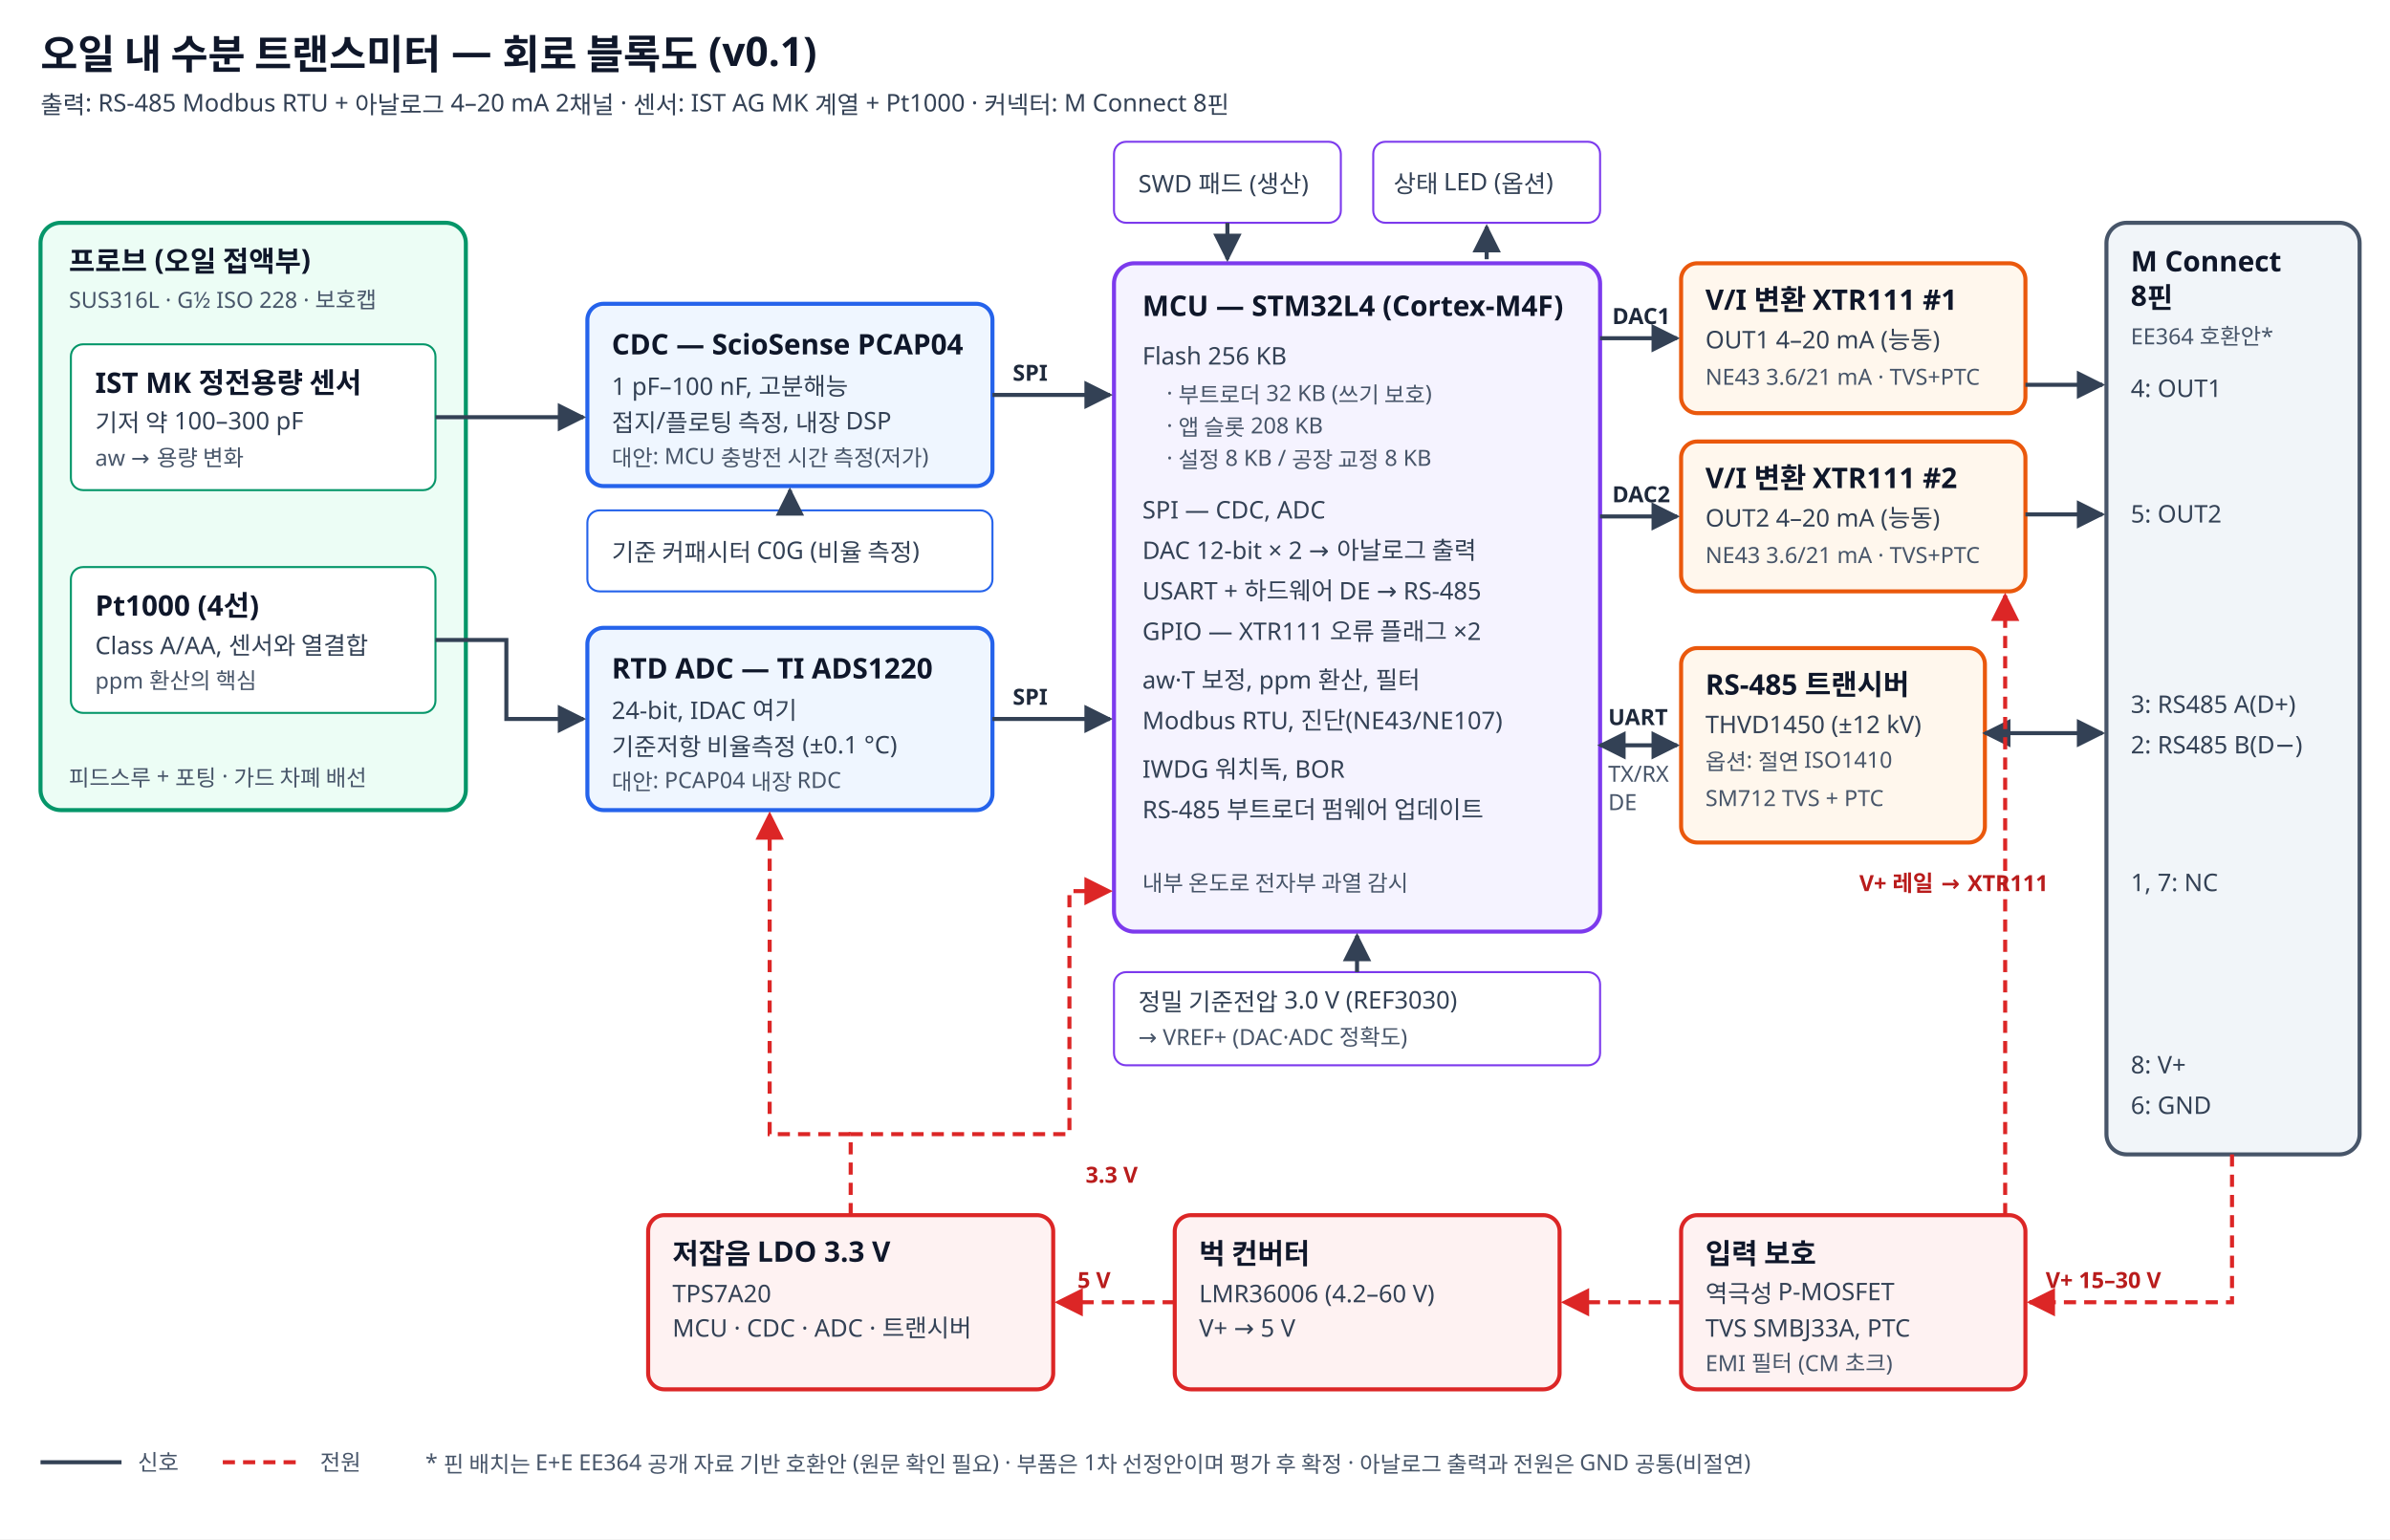
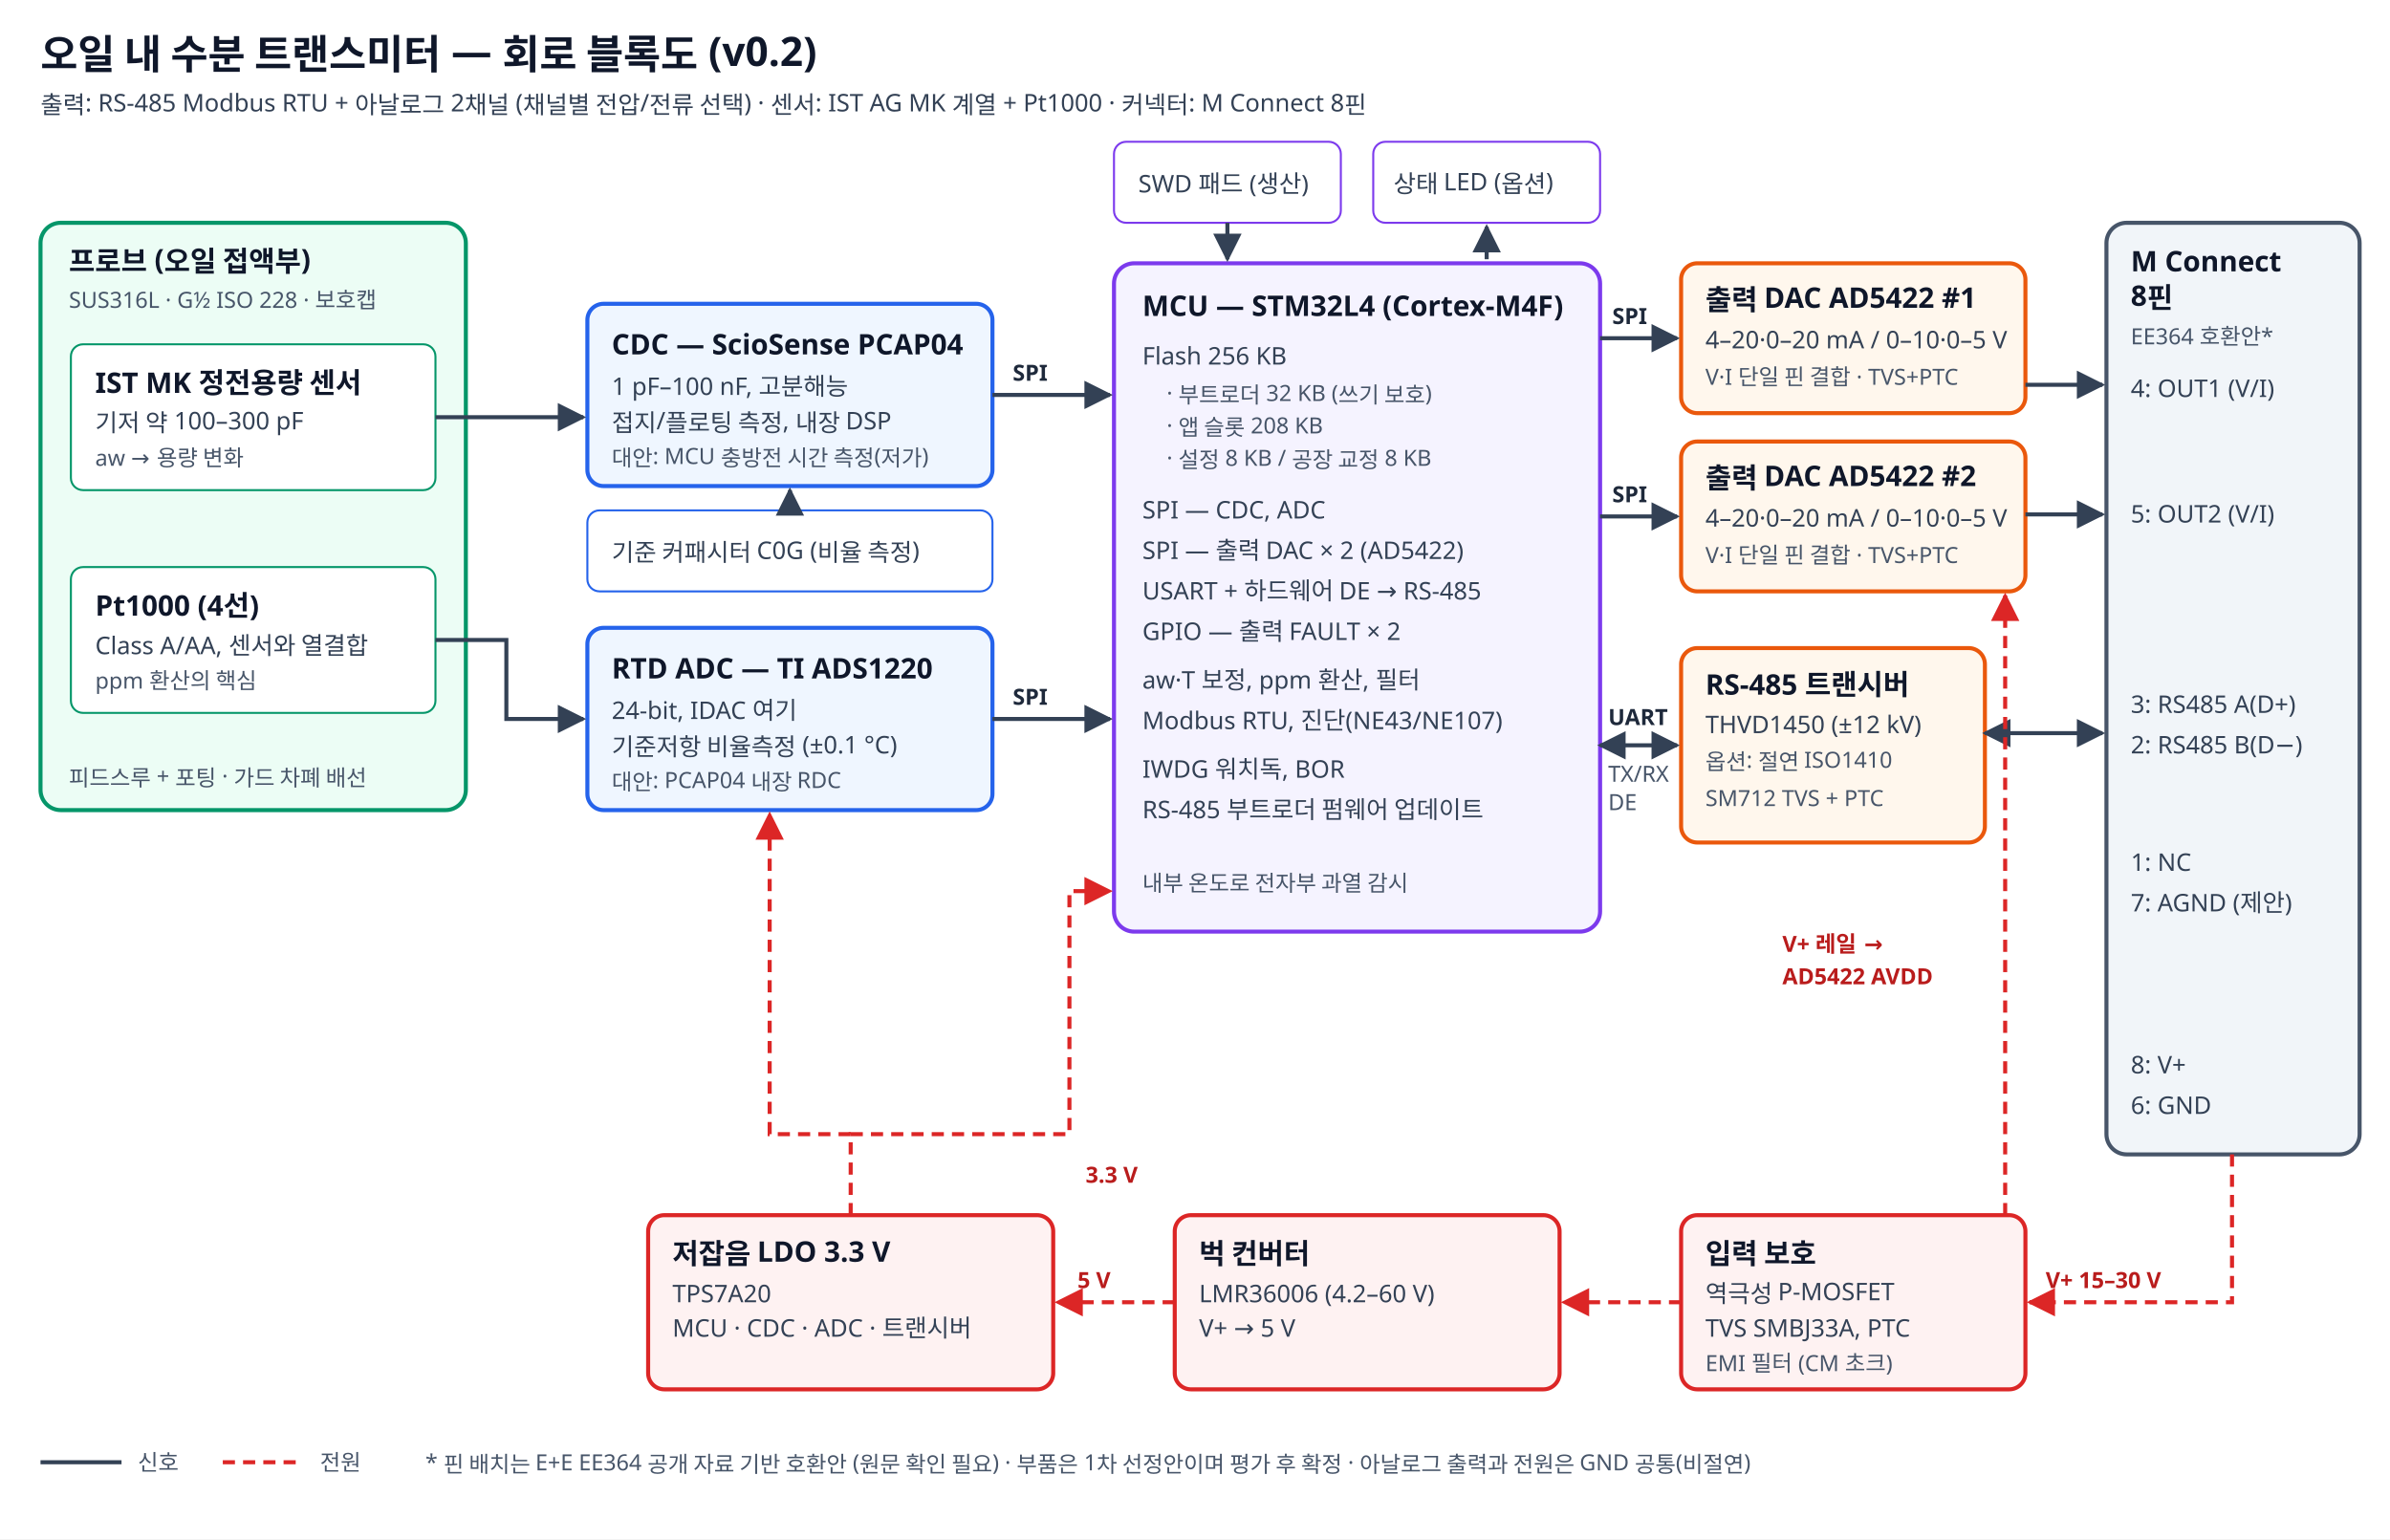
<svg xmlns="http://www.w3.org/2000/svg" viewBox="0 0 1180 760" width="1180" height="760" font-family="'Noto Sans KR','Malgun Gothic','Apple SD Gothic Neo','NanumGothic',sans-serif">
  <defs>
    <marker id="a" viewBox="0 0 10 10" refX="9" refY="5" markerWidth="7" markerHeight="7" orient="auto-start-reverse">
      <path d="M0,0 L10,5 L0,10 z" fill="#334155" />
    </marker>
    <marker id="p" viewBox="0 0 10 10" refX="9" refY="5" markerWidth="7" markerHeight="7" orient="auto-start-reverse">
      <path d="M0,0 L10,5 L0,10 z" fill="#dc2626" />
    </marker>
    <style>
      .t  { font-size: 14px; font-weight: 700; fill: #0f172a; }
      .s  { font-size: 12px; fill: #334155; }
      .xs { font-size: 11px; fill: #475569; }
      .sig { stroke: #334155; stroke-width: 2; fill: none; }
      .pwr { stroke: #dc2626; stroke-width: 2; fill: none; stroke-dasharray: 6 4; }
      .lbl { font-size: 11px; fill: #1e293b; font-weight: 600; }
      .plbl { font-size: 11px; fill: #b91c1c; font-weight: 600; }
    </style>
  </defs>
  <rect width="1180" height="760" fill="#ffffff" />
-   <text x="20" y="34" font-size="20" font-weight="700" fill="#0f172a">오일 내 수분 트랜스미터 — 회로 블록도 (v0.1)</text>
-   <text x="20" y="56" class="s">출력: RS-485 Modbus RTU + 아날로그 4–20 mA 2채널 · 센서: IST AG MK 계열 + Pt1000 · 커넥터: M Connect 8핀</text>
+   <text x="20" y="34" font-size="20" font-weight="700" fill="#0f172a">오일 내 수분 트랜스미터 — 회로 블록도 (v0.2)</text>
+   <text x="20" y="56" class="s">출력: RS-485 Modbus RTU + 아날로그 2채널 (채널별 전압/전류 선택) · 센서: IST AG MK 계열 + Pt1000 · 커넥터: M Connect 8핀</text>
  <rect x="20" y="110" width="210" height="290" rx="10" fill="#ecfdf5" stroke="#059669" stroke-width="2" />
  <text x="34" y="134" class="t">프로브 (오일 접액부)</text>
  <text x="34" y="152" class="xs">SUS316L · G½ ISO 228 · 보호캡</text>
  <rect x="35" y="170" width="180" height="72" rx="6" fill="#fff" stroke="#059669" />
  <text x="47" y="194" class="t">IST MK 정전용량 센서</text>
  <text x="47" y="213" class="s">기저 약 100–300 pF</text>
  <text x="47" y="230" class="xs">aw → 용량 변화</text>
  <rect x="35" y="280" width="180" height="72" rx="6" fill="#fff" stroke="#059669" />
  <text x="47" y="304" class="t">Pt1000 (4선)</text>
  <text x="47" y="323" class="s">Class A/AA, 센서와 열결합</text>
  <text x="47" y="340" class="xs">ppm 환산의 핵심</text>
  <text x="34" y="388" class="xs">피드스루 + 포팅 · 가드 차폐 배선</text>
  <rect x="290" y="150" width="200" height="90" rx="8" fill="#eff6ff" stroke="#2563eb" stroke-width="2" />
  <text x="302" y="175" class="t">CDC — ScioSense PCAP04</text>
  <text x="302" y="195" class="s">1 pF–100 nF, 고분해능</text>
  <text x="302" y="213" class="s">접지/플로팅 측정, 내장 DSP</text>
  <text x="302" y="230" class="xs">대안: MCU 충방전 시간 측정(저가)</text>
  <rect x="290" y="252" width="200" height="40" rx="6" fill="#fff" stroke="#2563eb" />
  <text x="302" y="277" class="s">기준 커패시터 C0G (비율 측정)</text>
  <rect x="290" y="310" width="200" height="90" rx="8" fill="#eff6ff" stroke="#2563eb" stroke-width="2" />
  <text x="302" y="335" class="t">RTD ADC — TI ADS1220</text>
  <text x="302" y="355" class="s">24-bit, IDAC 여기</text>
  <text x="302" y="373" class="s">기준저항 비율측정 (±0.1 °C)</text>
  <text x="302" y="390" class="xs">대안: PCAP04 내장 RDC</text>
  <path class="sig" d="M215,206 H288" marker-end="url(#a)" />
  <path class="sig" d="M215,316 H250 V355 H288" marker-end="url(#a)" />
  <path class="sig" d="M390,252 V242" marker-end="url(#a)" />
  <rect x="550" y="130" width="240" height="330" rx="10" fill="#f5f3ff" stroke="#7c3aed" stroke-width="2" />
  <text x="564" y="156" class="t">MCU — STM32L4 (Cortex-M4F)</text>
  <text x="564" y="180" class="s">Flash 256 KB</text>
  <text x="576" y="198" class="xs">· 부트로더 32 KB (쓰기 보호)</text>
  <text x="576" y="214" class="xs">· 앱 슬롯 208 KB</text>
  <text x="576" y="230" class="xs">· 설정 8 KB / 공장 교정 8 KB</text>
  <text x="564" y="256" class="s">SPI — CDC, ADC</text>
-   <text x="564" y="276" class="s">DAC 12-bit × 2 → 아날로그 출력</text>
+   <text x="564" y="276" class="s">SPI — 출력 DAC × 2 (AD5422)</text>
  <text x="564" y="296" class="s">USART + 하드웨어 DE → RS-485</text>
-   <text x="564" y="316" class="s">GPIO — XTR111 오류 플래그 ×2</text>
+   <text x="564" y="316" class="s">GPIO — 출력 FAULT × 2</text>
  <text x="564" y="340" class="s">aw·T 보정, ppm 환산, 필터</text>
  <text x="564" y="360" class="s">Modbus RTU, 진단(NE43/NE107)</text>
  <text x="564" y="384" class="s">IWDG 워치독, BOR</text>
  <text x="564" y="404" class="s">RS-485 부트로더 펌웨어 업데이트</text>
  <text x="564" y="440" class="xs">내부 온도로 전자부 과열 감시</text>
  <path class="sig" d="M490,195 H548" marker-end="url(#a)" />
  <text x="500" y="188" class="lbl">SPI</text>
  <path class="sig" d="M490,355 H548" marker-end="url(#a)" />
  <text x="500" y="348" class="lbl">SPI</text>
  <rect x="550" y="70" width="112" height="40" rx="6" fill="#fff" stroke="#7c3aed" />
  <text x="562" y="95" class="s">SWD 패드 (생산)</text>
  <rect x="678" y="70" width="112" height="40" rx="6" fill="#fff" stroke="#7c3aed" />
  <text x="688" y="95" class="s">상태 LED (옵션)</text>
  <path class="sig" d="M606,110 V128" marker-end="url(#a)" />
  <path class="sig" d="M734,128 V112" marker-end="url(#a)" />
-   <rect x="550" y="480" width="240" height="46" rx="6" fill="#fff" stroke="#7c3aed" />
-   <text x="562" y="499" class="s">정밀 기준전압 3.0 V (REF3030)</text>
-   <text x="562" y="516" class="xs">→ VREF+ (DAC·ADC 정확도)</text>
-   <path class="sig" d="M670,480 V462" marker-end="url(#a)" />
  <rect x="830" y="130" width="170" height="74" rx="8" fill="#fff7ed" stroke="#ea580c" stroke-width="2" />
-   <text x="842" y="153" class="t">V/I 변환 XTR111 #1</text>
-   <text x="842" y="172" class="s">OUT1 4–20 mA (능동)</text>
-   <text x="842" y="190" class="xs">NE43 3.6/21 mA · TVS+PTC</text>
+   <text x="842" y="153" class="t">출력 DAC AD5422 #1</text>
+   <text x="842" y="172" class="s">4–20·0–20 mA / 0–10·0–5 V</text>
+   <text x="842" y="190" class="xs">V·I 단일 핀 결합 · TVS+PTC</text>
  <rect x="830" y="218" width="170" height="74" rx="8" fill="#fff7ed" stroke="#ea580c" stroke-width="2" />
-   <text x="842" y="241" class="t">V/I 변환 XTR111 #2</text>
-   <text x="842" y="260" class="s">OUT2 4–20 mA (능동)</text>
-   <text x="842" y="278" class="xs">NE43 3.6/21 mA · TVS+PTC</text>
+   <text x="842" y="241" class="t">출력 DAC AD5422 #2</text>
+   <text x="842" y="260" class="s">4–20·0–20 mA / 0–10·0–5 V</text>
+   <text x="842" y="278" class="xs">V·I 단일 핀 결합 · TVS+PTC</text>
  <path class="sig" d="M790,167 H828" marker-end="url(#a)" />
-   <text x="796" y="160" class="lbl">DAC1</text>
+   <text x="796" y="160" class="lbl">SPI</text>
  <path class="sig" d="M790,255 H828" marker-end="url(#a)" />
-   <text x="796" y="248" class="lbl">DAC2</text>
+   <text x="796" y="248" class="lbl">SPI</text>
  <rect x="830" y="320" width="150" height="96" rx="8" fill="#fff7ed" stroke="#ea580c" stroke-width="2" />
  <text x="842" y="343" class="t">RS-485 트랜시버</text>
  <text x="842" y="362" class="s">THVD1450 (±12 kV)</text>
  <text x="842" y="380" class="xs">옵션: 절연 ISO1410</text>
  <text x="842" y="398" class="xs">SM712 TVS + PTC</text>
  <path class="sig" d="M790,368 H828" marker-start="url(#a)" marker-end="url(#a)" />
  <text x="794" y="358" class="lbl">UART</text>
  <text x="794" y="386" class="xs">TX/RX</text>
  <text x="794" y="400" class="xs">DE</text>
  <rect x="1040" y="110" width="125" height="460" rx="10" fill="#f1f5f9" stroke="#475569" stroke-width="2" />
  <text x="1052" y="134" class="t">M Connect</text>
  <text x="1052" y="151" class="t">8핀</text>
  <text x="1052" y="170" class="xs">EE364 호환안*</text>
-   <text x="1052" y="196" class="s">4: OUT1</text>
-   <text x="1052" y="258" class="s">5: OUT2</text>
+   <text x="1052" y="196" class="s">4: OUT1 (V/I)</text>
+   <text x="1052" y="258" class="s">5: OUT2 (V/I)</text>
  <text x="1052" y="352" class="s">3: RS485 A(D+)</text>
  <text x="1052" y="372" class="s">2: RS485 B(D−)</text>
-   <text x="1052" y="440" class="s">1, 7: NC</text>
+   <text x="1052" y="430" class="s">1: NC</text>
+   <text x="1052" y="450" class="s">7: AGND (제안)</text>
  <text x="1052" y="600" class="s" />
  <text x="1052" y="530" class="s">8: V+</text>
  <text x="1052" y="550" class="s">6: GND</text>
  <path class="sig" d="M1000,190 H1038" marker-end="url(#a)" />
  <path class="sig" d="M1000,254 H1038" marker-end="url(#a)" />
  <path class="sig" d="M980,362 H1038" marker-start="url(#a)" marker-end="url(#a)" />
  <rect x="830" y="600" width="170" height="86" rx="8" fill="#fef2f2" stroke="#dc2626" stroke-width="2" />
  <text x="842" y="624" class="t">입력 보호</text>
  <text x="842" y="643" class="s">역극성 P-MOSFET</text>
  <text x="842" y="660" class="s">TVS SMBJ33A, PTC</text>
  <text x="842" y="677" class="xs">EMI 필터 (CM 초크)</text>
  <rect x="580" y="600" width="190" height="86" rx="8" fill="#fef2f2" stroke="#dc2626" stroke-width="2" />
  <text x="592" y="624" class="t">벅 컨버터</text>
  <text x="592" y="643" class="s">LMR36006 (4.2–60 V)</text>
  <text x="592" y="660" class="s">V+ → 5 V</text>
  <rect x="320" y="600" width="200" height="86" rx="8" fill="#fef2f2" stroke="#dc2626" stroke-width="2" />
  <text x="332" y="624" class="t">저잡음 LDO 3.3 V</text>
  <text x="332" y="643" class="s">TPS7A20</text>
  <text x="332" y="660" class="s">MCU · CDC · ADC · 트랜시버</text>
  <path class="pwr" d="M1102,570 V643 H1002" marker-end="url(#p)" />
  <text x="1010" y="636" class="plbl">V+ 15–30 V</text>
  <path class="pwr" d="M830,643 H772" marker-end="url(#p)" />
  <path class="pwr" d="M580,643 H522" marker-end="url(#p)" />
  <text x="532" y="636" class="plbl">5 V</text>
  <path class="pwr" d="M420,600 V560 H528 V440 H548" marker-end="url(#p)" />
  <path class="pwr" d="M420,560 H380 V402" marker-end="url(#p)" />
  <text x="536" y="584" class="plbl">3.3 V</text>
  <path class="pwr" d="M990,600 V294" marker-end="url(#p)" />
-   <text x="918" y="440" class="plbl">V+ 레일 → XTR111</text>
+   <text x="880" y="470" class="plbl">V+ 레일 →</text>
+   <text x="880" y="486" class="plbl">AD5422 AVDD</text>
  <line x1="20" y1="722" x2="60" y2="722" class="sig" />
  <text x="68" y="726" class="xs">신호</text>
  <line x1="110" y1="722" x2="150" y2="722" class="pwr" />
  <text x="158" y="726" class="xs">전원</text>
  <text x="210" y="726" class="xs">* 핀 배치는 E+E EE364 공개 자료 기반 호환안 (원문 확인 필요) · 부품은 1차 선정안이며 평가 후 확정 · 아날로그 출력과 전원은 GND 공통(비절연)</text>
</svg>
